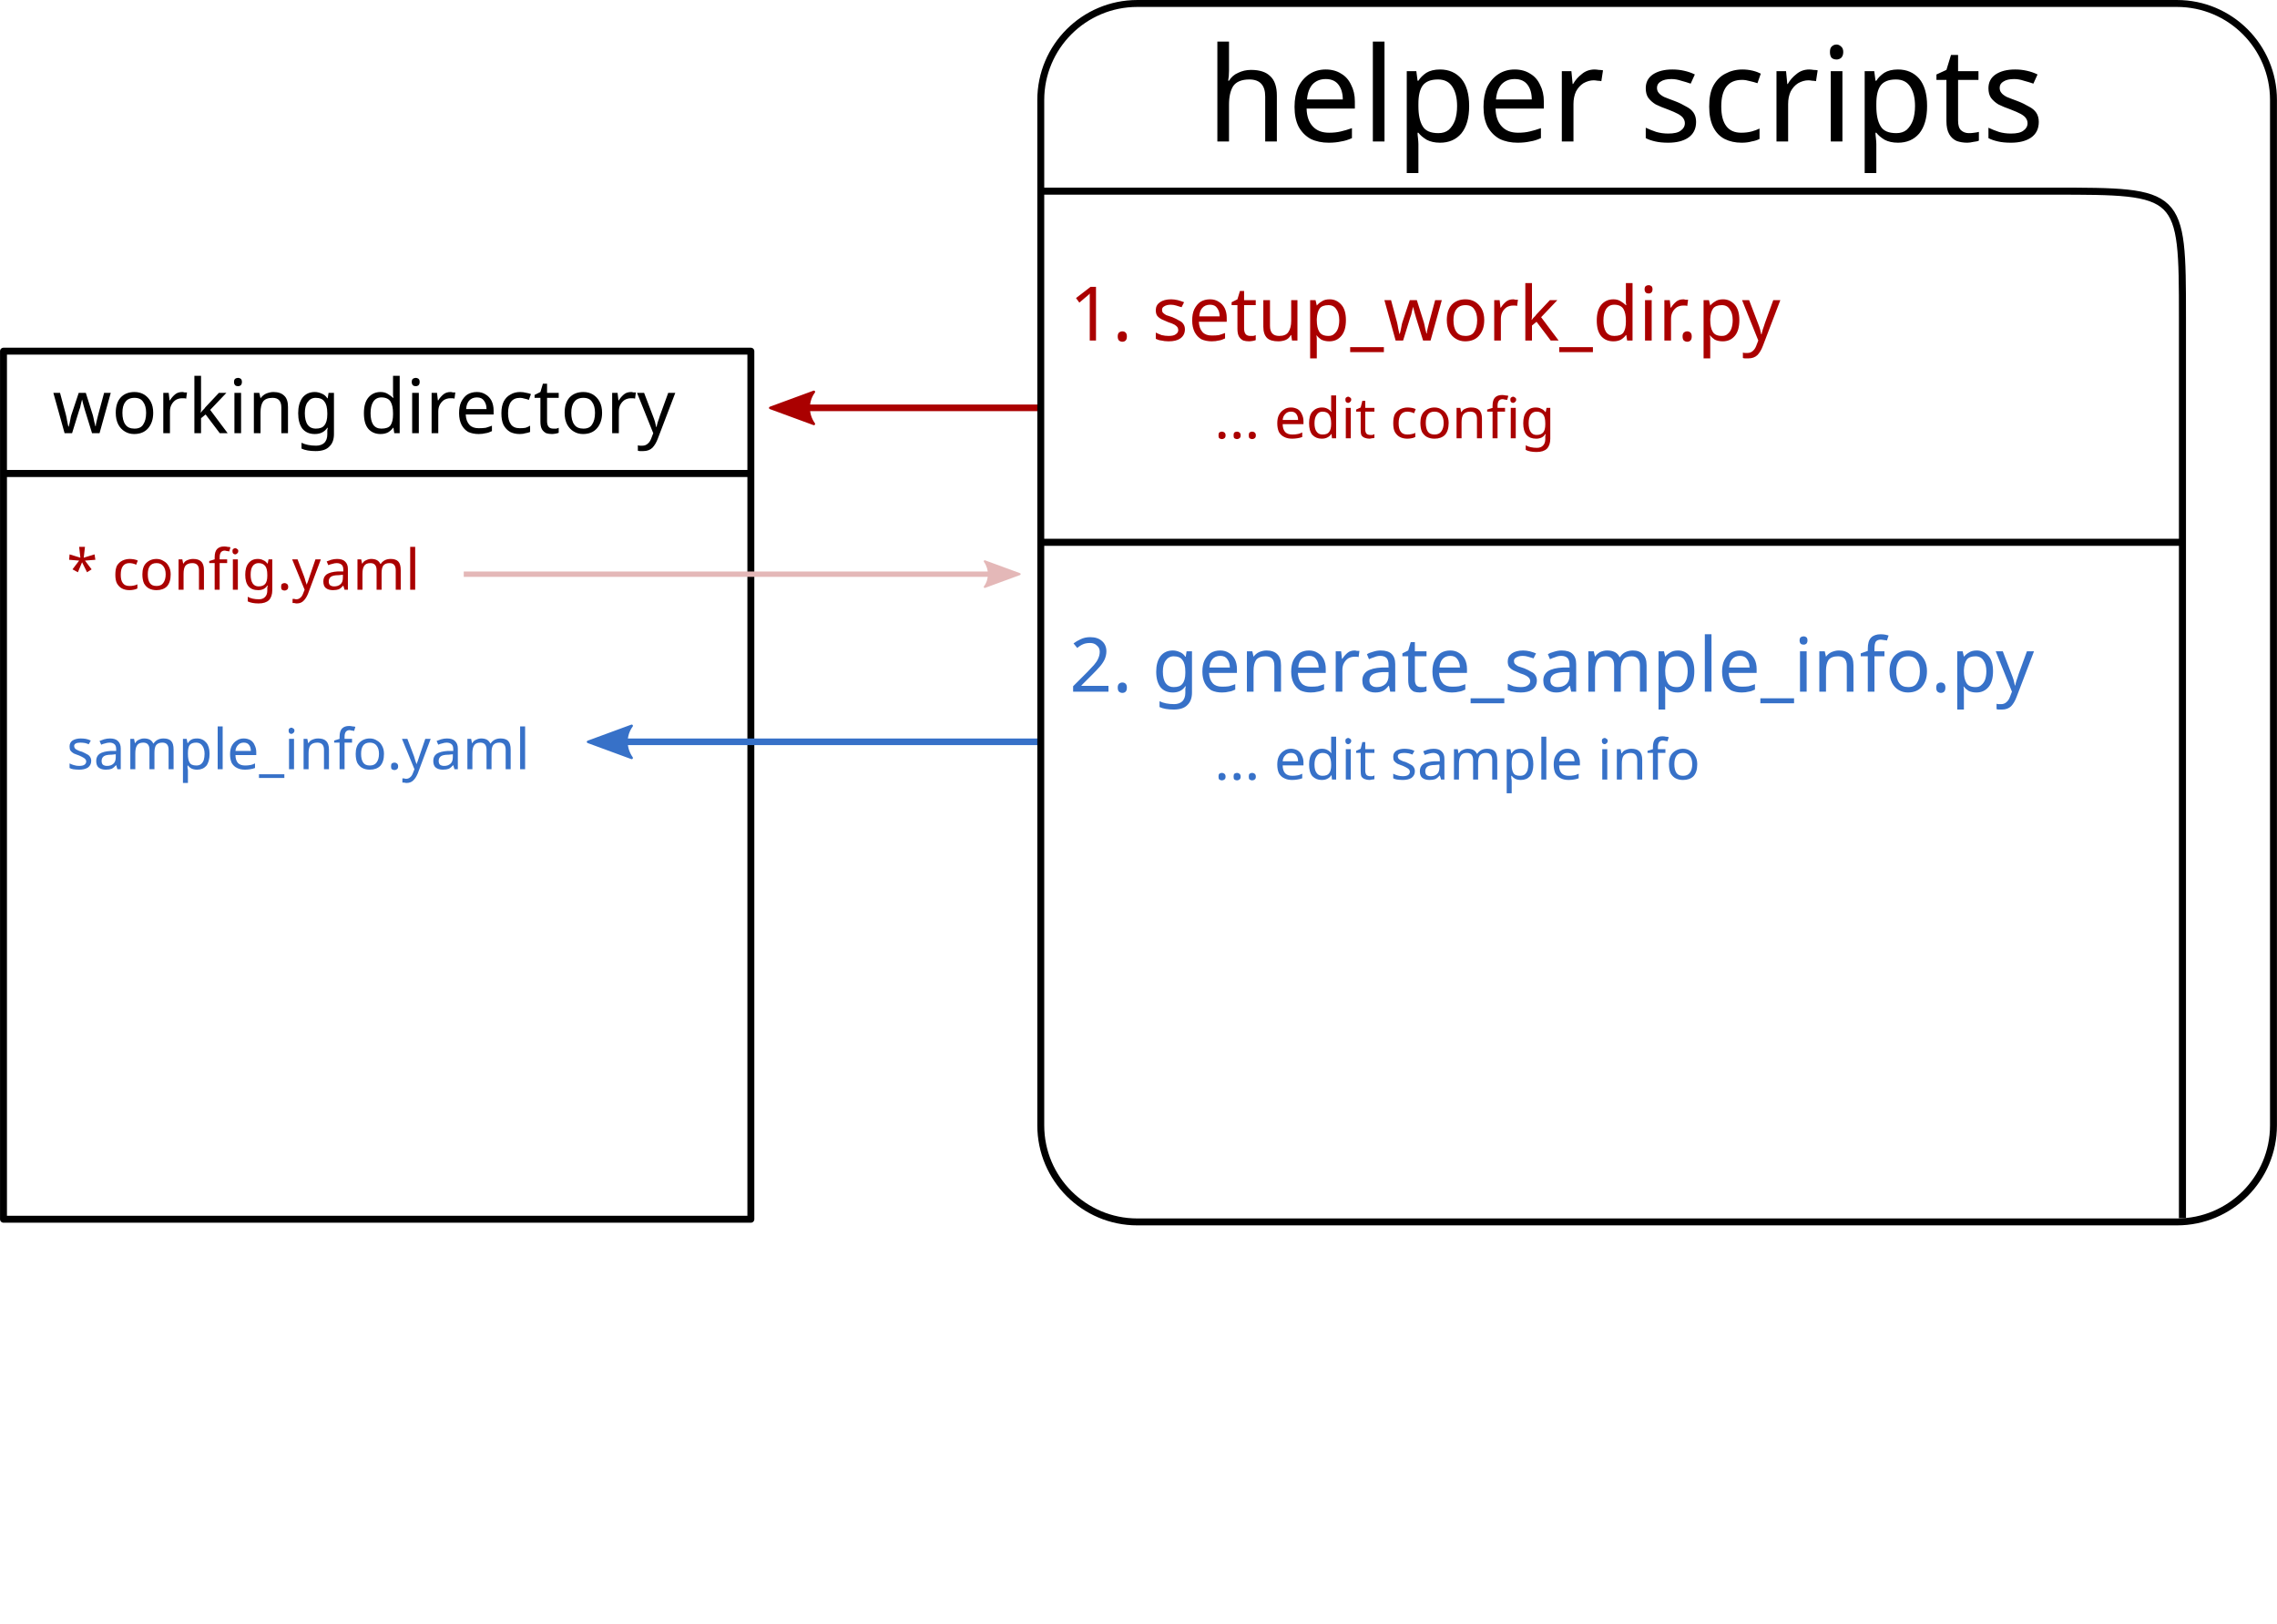
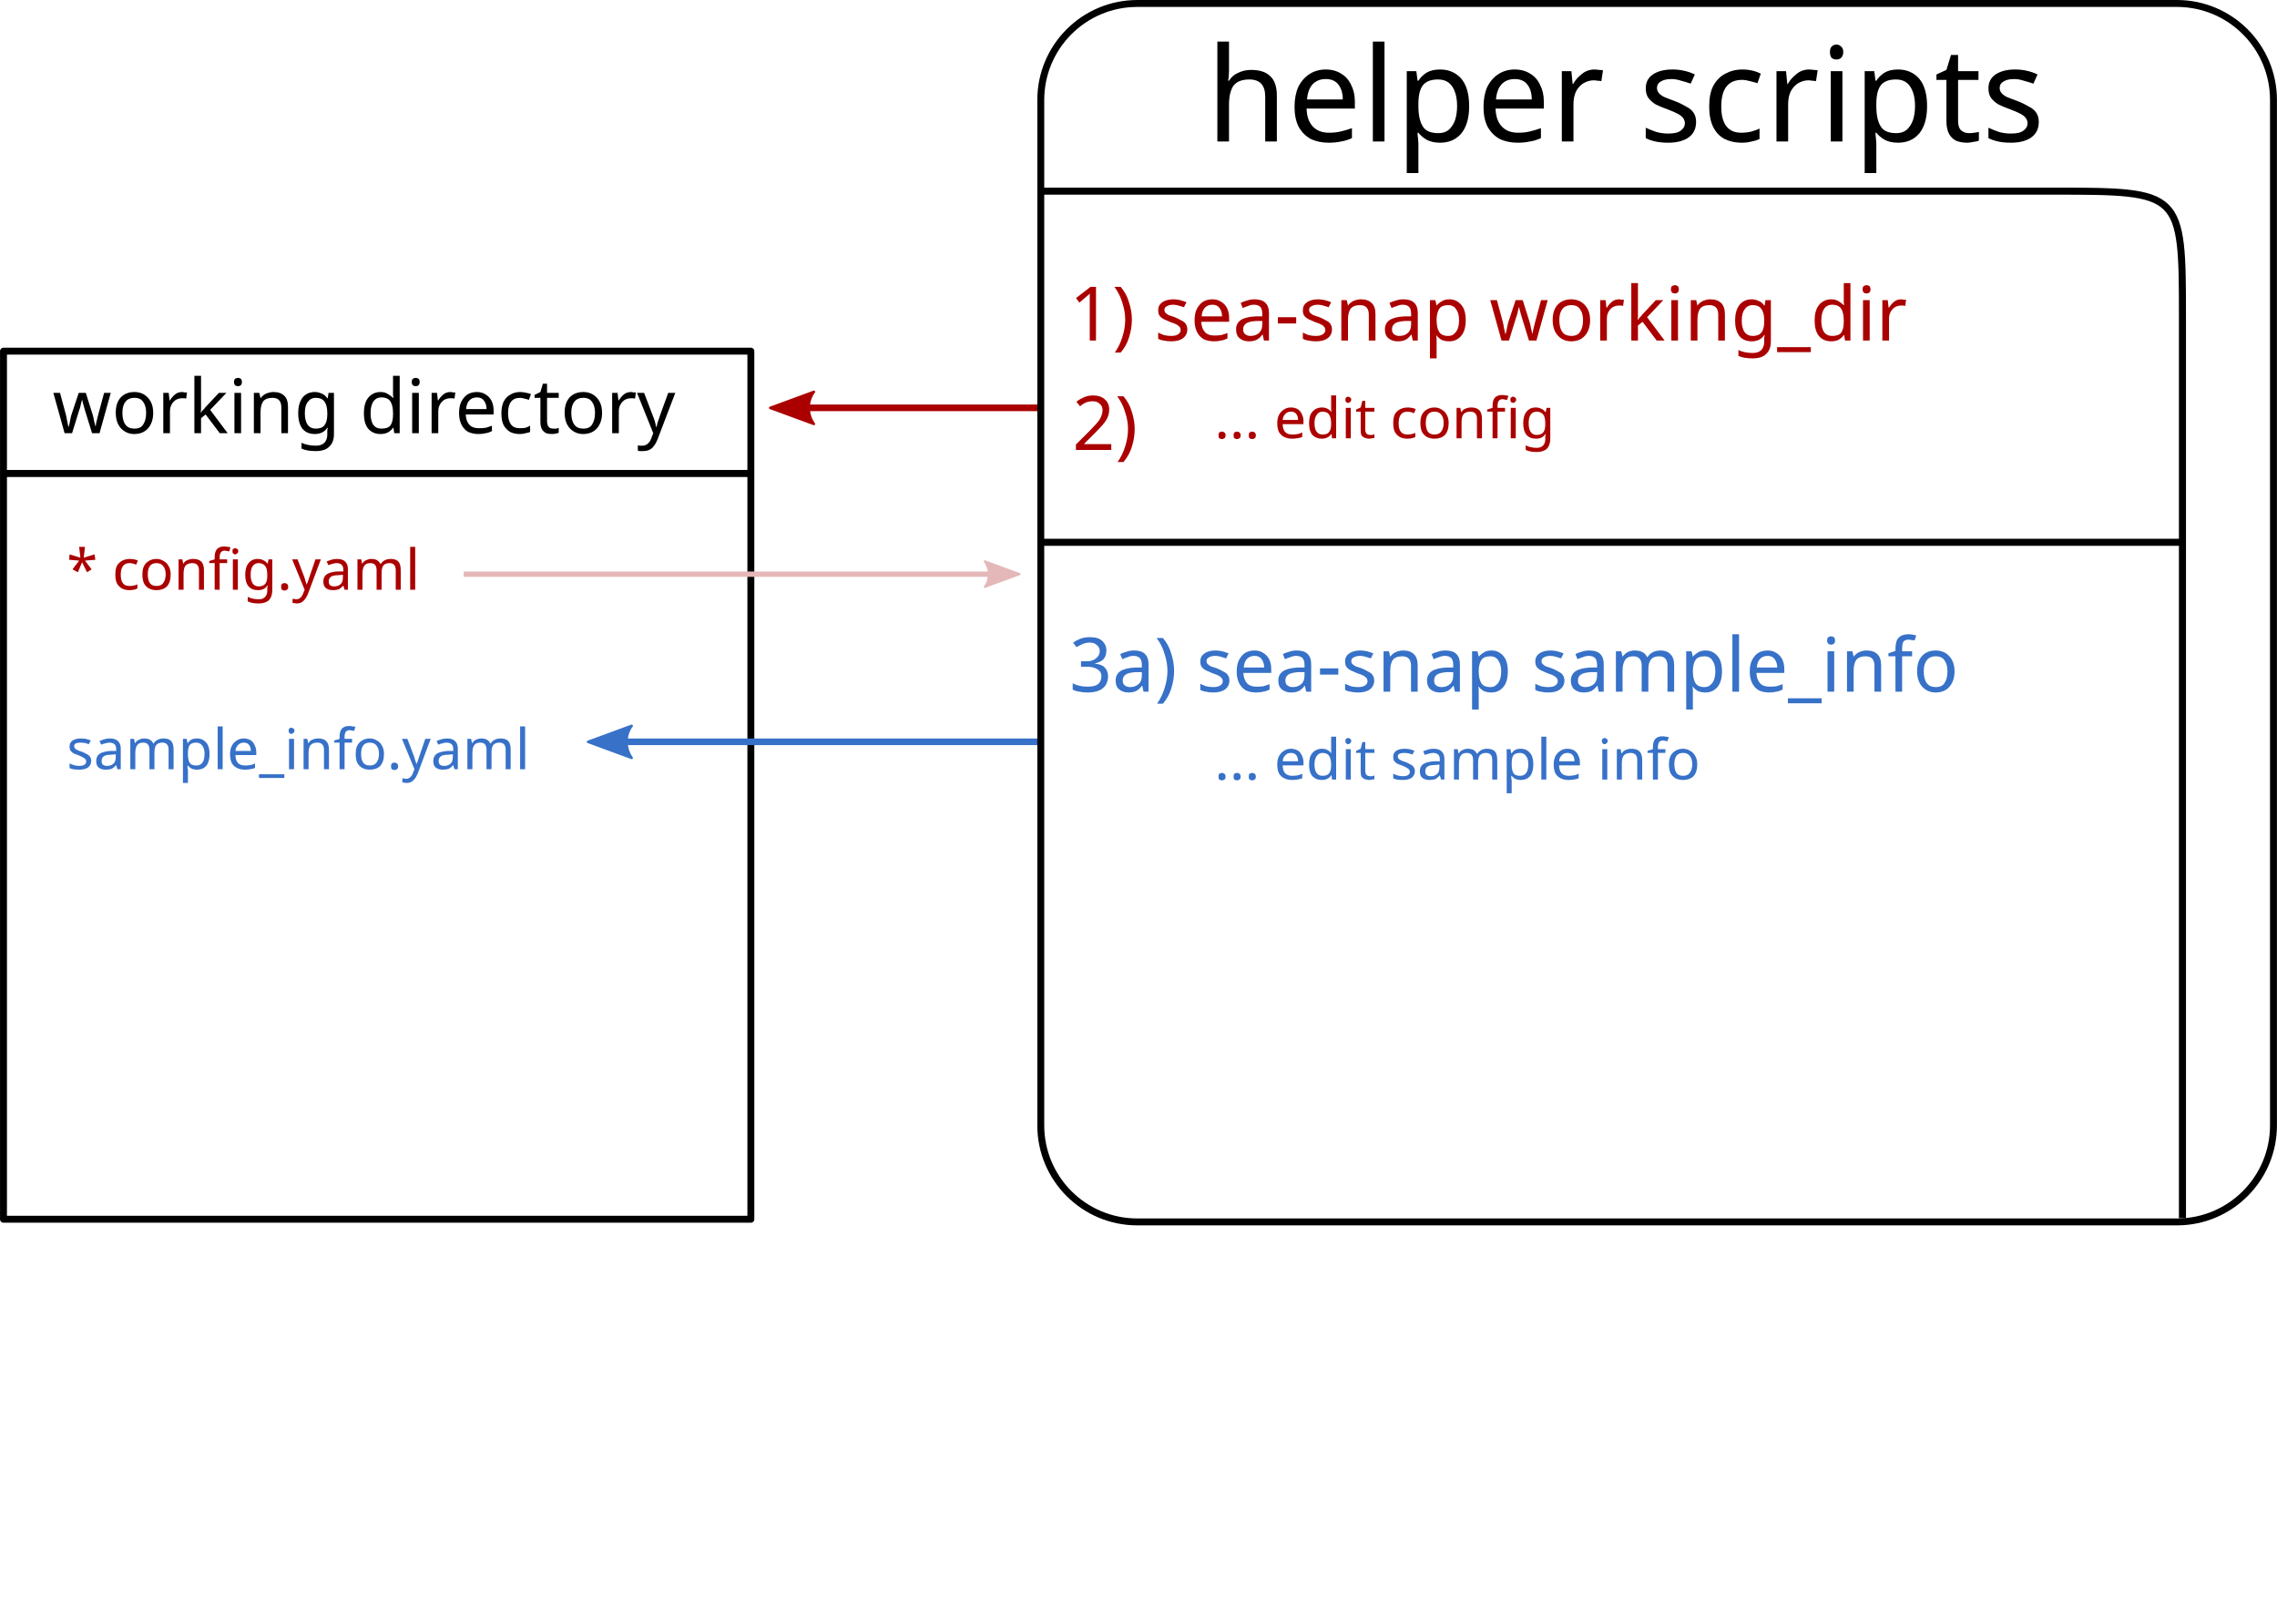
<svg xmlns="http://www.w3.org/2000/svg" width="8.552cm" height="6.097cm" viewBox="0 0 85.518 60.971" version="1.1" id="svg8">
  <defs id="defs2">
    <marker style="overflow:visible" id="marker56512" refX="0" refY="0" orient="auto">
      <path transform="scale(-0.6)" d="M 8.719,4.034 -2.207,0.016 8.719,-4.002 c -1.745,2.372 -1.735,5.617 -6e-7,8.035 z" style="fill:#000000;fill-opacity:1;fill-rule:evenodd;stroke:#000000;stroke-width:0.625;stroke-linejoin:round;stroke-opacity:1" id="path56510" />
    </marker>
    <marker orient="auto" refY="0" refX="0" id="DotS" style="overflow:visible">
      <path id="path5325" d="m -2.5,-1 c 0,2.76 -2.24,5 -5,5 -2.76,0 -5,-2.24 -5,-5 0,-2.76 2.24,-5 5,-5 2.76,0 5,2.24 5,5 z" style="fill:#000000;fill-opacity:1;fill-rule:evenodd;stroke:#000000;stroke-width:1pt;stroke-opacity:1" transform="matrix(0.2,0,0,0.2,1.48,0.2)" />
    </marker>
    <marker orient="auto" refY="0" refX="0" id="DotM" style="overflow:visible">
      <path id="path5322" d="m -2.5,-1 c 0,2.76 -2.24,5 -5,5 -2.76,0 -5,-2.24 -5,-5 0,-2.76 2.24,-5 5,-5 2.76,0 5,2.24 5,5 z" style="fill:#000000;fill-opacity:1;fill-rule:evenodd;stroke:#000000;stroke-width:1pt;stroke-opacity:1" transform="matrix(0.4,0,0,0.4,2.96,0.4)" />
    </marker>
    <marker orient="auto" refY="0" refX="0" id="marker44897" style="overflow:visible">
      <path id="path44895" d="M 5.77,0 -2.88,5 V -5 Z" style="fill:#000000;fill-opacity:1;fill-rule:evenodd;stroke:#000000;stroke-width:1pt;stroke-opacity:1" transform="scale(0.4)" />
    </marker>
    <marker orient="auto" refY="0" refX="0" id="marker44623" style="overflow:visible">
      <path id="path44621" style="fill:#aa0000;fill-opacity:1;fill-rule:evenodd;stroke:#aa0000;stroke-width:0.625;stroke-linejoin:round;stroke-opacity:1" d="M 8.719,4.034 -2.207,0.016 8.719,-4.002 c -1.745,2.372 -1.735,5.617 -6e-7,8.035 z" transform="scale(-0.6)" />
    </marker>
    <marker orient="auto" refY="0" refX="0" id="TriangleOutM" style="overflow:visible">
      <path id="path5403" d="M 5.77,0 -2.88,5 V -5 Z" style="fill:#000000;fill-opacity:1;fill-rule:evenodd;stroke:#000000;stroke-width:1pt;stroke-opacity:1" transform="scale(0.4)" />
    </marker>
    <marker orient="auto" refY="0" refX="0" id="marker33450" style="overflow:visible">
      <path id="path33448" style="fill:#000000;fill-opacity:1;fill-rule:evenodd;stroke:#000000;stroke-width:0.625;stroke-linejoin:round;stroke-opacity:1" d="M 8.719,4.034 -2.207,0.016 8.719,-4.002 c -1.745,2.372 -1.735,5.617 -6e-7,8.035 z" transform="scale(-0.6)" />
    </marker>
    <marker orient="auto" refY="0" refX="0" id="marker13554" style="overflow:visible">
      <path id="path13552" d="M 0,0 5,-5 -12.5,0 5,5 Z" style="fill:#000000;fill-opacity:1;fill-rule:evenodd;stroke:#000000;stroke-width:1pt;stroke-opacity:1" transform="matrix(-0.2,0,0,-0.2,-1.2,0)" />
    </marker>
    <marker orient="auto" refY="0" refX="0" id="marker13424" style="overflow:visible">
      <path id="path13422" style="fill:#000000;fill-opacity:1;fill-rule:evenodd;stroke:#000000;stroke-width:0.625;stroke-linejoin:round;stroke-opacity:1" d="M 8.719,4.034 -2.207,0.016 8.719,-4.002 c -1.745,2.372 -1.735,5.617 -6e-7,8.035 z" transform="scale(-0.6)" />
    </marker>
    <marker style="overflow:visible" id="marker13258" refX="0" refY="0" orient="auto">
      <path transform="scale(-0.6)" d="M 8.719,4.034 -2.207,0.016 8.719,-4.002 c -1.745,2.372 -1.735,5.617 -6e-7,8.035 z" style="fill:#000000;fill-opacity:1;fill-rule:evenodd;stroke:#000000;stroke-width:0.625;stroke-linejoin:round;stroke-opacity:1" id="path13256" />
    </marker>
    <marker style="overflow:visible" id="marker13134" refX="0" refY="0" orient="auto">
      <path transform="scale(-0.6)" d="M 8.719,4.034 -2.207,0.016 8.719,-4.002 c -1.745,2.372 -1.735,5.617 -6e-7,8.035 z" style="fill:#000000;fill-opacity:1;fill-rule:evenodd;stroke:#000000;stroke-width:0.625;stroke-linejoin:round;stroke-opacity:1" id="path13132" />
    </marker>
    <marker orient="auto" refY="0" refX="0" id="marker13016" style="overflow:visible">
      <path id="path13014" style="fill:#000000;fill-opacity:1;fill-rule:evenodd;stroke:#000000;stroke-width:0.625;stroke-linejoin:round;stroke-opacity:1" d="M 8.719,4.034 -2.207,0.016 8.719,-4.002 c -1.745,2.372 -1.735,5.617 -6e-7,8.035 z" transform="scale(-0.6)" />
    </marker>
    <marker orient="auto" refY="0" refX="0" id="Arrow1Send" style="overflow:visible">
      <path id="path5273" d="M 0,0 5,-5 -12.5,0 5,5 Z" style="fill:#000000;fill-opacity:1;fill-rule:evenodd;stroke:#000000;stroke-width:1pt;stroke-opacity:1" transform="matrix(-0.2,0,0,-0.2,-1.2,0)" />
    </marker>
    <marker orient="auto" refY="0" refX="0" id="marker5600" style="overflow:visible">
      <path id="path5598" style="fill:#000000;fill-opacity:1;fill-rule:evenodd;stroke:#000000;stroke-width:0.625;stroke-linejoin:round;stroke-opacity:1" d="M 8.719,4.034 -2.207,0.016 8.719,-4.002 c -1.745,2.372 -1.735,5.617 -6e-7,8.035 z" transform="matrix(-1.1,0,0,-1.1,-1.1,0)" />
    </marker>
    <marker orient="auto" refY="0" refX="0" id="Arrow1Mend" style="overflow:visible">
      <path id="path5267" d="M 0,0 5,-5 -12.5,0 5,5 Z" style="fill:#000000;fill-opacity:1;fill-rule:evenodd;stroke:#000000;stroke-width:1pt;stroke-opacity:1" transform="matrix(-0.4,0,0,-0.4,-4,0)" />
    </marker>
    <marker orient="auto" refY="0" refX="0" id="Arrow1Lend" style="overflow:visible">
      <path id="path5261" d="M 0,0 5,-5 -12.5,0 5,5 Z" style="fill:#000000;fill-opacity:1;fill-rule:evenodd;stroke:#000000;stroke-width:1pt;stroke-opacity:1" transform="matrix(-0.8,0,0,-0.8,-10,0)" />
    </marker>
    <marker orient="auto" refY="0" refX="0" id="Arrow2Lend" style="overflow:visible">
      <path id="path5279" style="fill:#000000;fill-opacity:1;fill-rule:evenodd;stroke:#000000;stroke-width:0.625;stroke-linejoin:round;stroke-opacity:1" d="M 8.719,4.034 -2.207,0.016 8.719,-4.002 c -1.745,2.372 -1.735,5.617 -6e-7,8.035 z" transform="matrix(-1.1,0,0,-1.1,-1.1,0)" />
    </marker>
    <marker orient="auto" refY="0" refX="0" id="Arrow2Mend-6" style="overflow:visible">
      <path id="path5285-5" style="fill:#000000;fill-opacity:1;fill-rule:evenodd;stroke:#000000;stroke-width:0.625;stroke-linejoin:round;stroke-opacity:1" d="M 8.719,4.034 -2.207,0.016 8.719,-4.002 c -1.745,2.372 -1.735,5.617 -6e-7,8.035 z" transform="scale(-0.6)" />
    </marker>
    <marker style="overflow:visible" id="marker8015-4" refX="0" refY="0" orient="auto">
      <path transform="scale(-0.6)" d="M 8.719,4.034 -2.207,0.016 8.719,-4.002 c -1.745,2.372 -1.735,5.617 -6e-7,8.035 z" style="fill:#000000;fill-opacity:1;fill-rule:evenodd;stroke:#000000;stroke-width:0.625;stroke-linejoin:round;stroke-opacity:1" id="path8013-7" />
    </marker>
    <marker style="overflow:visible" id="marker8015-4-4-7" refX="0" refY="0" orient="auto">
      <path transform="scale(-0.6)" d="M 8.719,4.034 -2.207,0.016 8.719,-4.002 c -1.745,2.372 -1.735,5.617 -6e-7,8.035 z" style="fill:#999999;fill-opacity:1;fill-rule:evenodd;stroke:#999999;stroke-width:0.625;stroke-linejoin:round;stroke-opacity:1" id="path8013-7-3-8" />
    </marker>
    <marker style="overflow:visible" id="marker8015-4-4-8" refX="0" refY="0" orient="auto">
      <path transform="scale(-0.6)" d="M 8.719,4.034 -2.207,0.016 8.719,-4.002 c -1.745,2.372 -1.735,5.617 -6e-7,8.035 z" style="fill:#999999;fill-opacity:1;fill-rule:evenodd;stroke:#999999;stroke-width:0.625;stroke-linejoin:round;stroke-opacity:1" id="path8013-7-3-84" />
    </marker>
    <marker style="overflow:visible" id="marker8015-4-1-0" refX="0" refY="0" orient="auto">
      <path transform="scale(-0.6)" d="M 8.719,4.034 -2.207,0.016 8.719,-4.002 c -1.745,2.372 -1.735,5.617 -6e-7,8.035 z" style="fill:#000000;fill-opacity:1;fill-rule:evenodd;stroke:#000000;stroke-width:0.625;stroke-linejoin:round;stroke-opacity:1" id="path8013-7-4-6" />
    </marker>
    <marker orient="auto" refY="0" refX="0" id="Arrow1Send-9" style="overflow:visible">
      <path id="path5273-2" d="M 0,0 5,-5 -12.5,0 5,5 Z" style="fill:#000000;fill-opacity:1;fill-rule:evenodd;stroke:#000000;stroke-width:1pt;stroke-opacity:1" transform="matrix(-0.2,0,0,-0.2,-1.2,0)" />
    </marker>
    <marker orient="auto" refY="0" refX="0" id="Arrow1Send-9-6" style="overflow:visible">
      <path id="path5273-2-4" d="M 0,0 5,-5 -12.5,0 5,5 Z" style="fill:#000000;fill-opacity:1;fill-rule:evenodd;stroke:#000000;stroke-width:1pt;stroke-opacity:1" transform="matrix(-0.2,0,0,-0.2,-1.2,0)" />
    </marker>
    <marker orient="auto" refY="0" refX="0" id="Arrow1Send-5" style="overflow:visible">
      <path id="path5273-0" d="M 0,0 5,-5 -12.5,0 5,5 Z" style="fill:#000000;fill-opacity:1;fill-rule:evenodd;stroke:#000000;stroke-width:1pt;stroke-opacity:1" transform="matrix(-0.2,0,0,-0.2,-1.2,0)" />
    </marker>
    <marker orient="auto" refY="0" refX="0" id="Arrow1Send-5-8" style="overflow:visible">
      <path id="path5273-0-7" d="M 0,0 5,-5 -12.5,0 5,5 Z" style="fill:#000000;fill-opacity:1;fill-rule:evenodd;stroke:#000000;stroke-width:1pt;stroke-opacity:1" transform="matrix(-0.2,0,0,-0.2,-1.2,0)" />
    </marker>
    <marker orient="auto" refY="0" refX="0" id="Arrow1Send-5-7" style="overflow:visible">
      <path id="path5273-0-2" d="M 0,0 5,-5 -12.5,0 5,5 Z" style="fill:#000000;fill-opacity:1;fill-rule:evenodd;stroke:#000000;stroke-width:1pt;stroke-opacity:1" transform="matrix(-0.2,0,0,-0.2,-1.2,0)" />
    </marker>
    <marker orient="auto" refY="0" refX="0" id="Arrow1Send-5-8-6" style="overflow:visible">
      <path id="path5273-0-7-1" d="M 0,0 5,-5 -12.5,0 5,5 Z" style="fill:#000000;fill-opacity:1;fill-rule:evenodd;stroke:#000000;stroke-width:1pt;stroke-opacity:1" transform="matrix(-0.2,0,0,-0.2,-1.2,0)" />
    </marker>
    <marker orient="auto" refY="0" refX="0" id="Arrow1Send-5-8-1" style="overflow:visible">
      <path id="path5273-0-7-5" d="M 0,0 5,-5 -12.5,0 5,5 Z" style="fill:#000000;fill-opacity:1;fill-rule:evenodd;stroke:#000000;stroke-width:1pt;stroke-opacity:1" transform="matrix(-0.2,0,0,-0.2,-1.2,0)" />
    </marker>
    <marker orient="auto" refY="0" refX="0" id="Arrow1Send-5-8-6-7" style="overflow:visible">
      <path id="path5273-0-7-1-1" d="M 0,0 5,-5 -12.5,0 5,5 Z" style="fill:#000000;fill-opacity:1;fill-rule:evenodd;stroke:#000000;stroke-width:1pt;stroke-opacity:1" transform="matrix(-0.2,0,0,-0.2,-1.2,0)" />
    </marker>
    <marker orient="auto" refY="0" refX="0" id="Arrow1Send-5-8-1-7" style="overflow:visible">
      <path id="path5273-0-7-5-3" d="M 0,0 5,-5 -12.5,0 5,5 Z" style="fill:#000000;fill-opacity:1;fill-rule:evenodd;stroke:#000000;stroke-width:1pt;stroke-opacity:1" transform="matrix(-0.2,0,0,-0.2,-1.2,0)" />
    </marker>
    <marker orient="auto" refY="0" refX="0" id="Arrow1Send-5-8-1-3" style="overflow:visible">
      <path id="path5273-0-7-5-9" d="M 0,0 5,-5 -12.5,0 5,5 Z" style="fill:#000000;fill-opacity:1;fill-rule:evenodd;stroke:#000000;stroke-width:1pt;stroke-opacity:1" transform="matrix(-0.2,0,0,-0.2,-1.2,0)" />
    </marker>
    <marker orient="auto" refY="0" refX="0" id="Arrow1Send-5-8-9" style="overflow:visible">
      <path id="path5273-0-7-3" d="M 0,0 5,-5 -12.5,0 5,5 Z" style="fill:#000000;fill-opacity:1;fill-rule:evenodd;stroke:#000000;stroke-width:1pt;stroke-opacity:1" transform="matrix(-0.2,0,0,-0.2,-1.2,0)" />
    </marker>
    <marker orient="auto" refY="0" refX="0" id="Arrow1Send-5-8-9-8" style="overflow:visible">
      <path id="path5273-0-7-3-8" d="M 0,0 5,-5 -12.5,0 5,5 Z" style="fill:#000000;fill-opacity:1;fill-rule:evenodd;stroke:#000000;stroke-width:1pt;stroke-opacity:1" transform="matrix(-0.2,0,0,-0.2,-1.2,0)" />
    </marker>
    <marker orient="auto" refY="0" refX="0" id="Arrow1Send-5-8-5" style="overflow:visible">
      <path id="path5273-0-7-6" d="M 0,0 5,-5 -12.5,0 5,5 Z" style="fill:#000000;fill-opacity:1;fill-rule:evenodd;stroke:#000000;stroke-width:1pt;stroke-opacity:1" transform="matrix(-0.2,0,0,-0.2,-1.2,0)" />
    </marker>
    <marker style="overflow:visible" id="marker8015-4-48" refX="0" refY="0" orient="auto">
      <path transform="scale(-0.6)" d="M 8.719,4.034 -2.207,0.016 8.719,-4.002 c -1.745,2.372 -1.735,5.617 -6e-7,8.035 z" style="fill:#000000;fill-opacity:1;fill-rule:evenodd;stroke:#000000;stroke-width:0.625;stroke-linejoin:round;stroke-opacity:1" id="path8013-7-1" />
    </marker>
    <marker orient="auto" refY="0" refX="0" id="Arrow1Send-9-6-7" style="overflow:visible">
      <path id="path5273-2-4-5" d="M 0,0 5,-5 -12.5,0 5,5 Z" style="fill:#000000;fill-opacity:1;fill-rule:evenodd;stroke:#000000;stroke-width:1pt;stroke-opacity:1" transform="matrix(-0.2,0,0,-0.2,-1.2,0)" />
    </marker>
    <marker orient="auto" refY="0" refX="0" id="Arrow1Send-5-8-9-0" style="overflow:visible">
      <path id="path5273-0-7-3-4" d="M 0,0 5,-5 -12.5,0 5,5 Z" style="fill:#000000;fill-opacity:1;fill-rule:evenodd;stroke:#000000;stroke-width:1pt;stroke-opacity:1" transform="matrix(-0.2,0,0,-0.2,-1.2,0)" />
    </marker>
    <marker orient="auto" refY="0" refX="0" id="marker44623-8" style="overflow:visible">
      <path id="path44621-8" style="fill:#000000;fill-opacity:1;fill-rule:evenodd;stroke:#000000;stroke-width:0.625;stroke-linejoin:round;stroke-opacity:1" d="M 8.719,4.034 -2.207,0.016 8.719,-4.002 c -1.745,2.372 -1.735,5.617 -6e-7,8.035 z" transform="scale(-0.6)" />
    </marker>
    <marker orient="auto" refY="0" refX="0" id="marker44623-7" style="overflow:visible">
      <path id="path44621-7" style="fill:#000000;fill-opacity:1;fill-rule:evenodd;stroke:#000000;stroke-width:0.625;stroke-linejoin:round;stroke-opacity:1" d="M 8.719,4.034 -2.207,0.016 8.719,-4.002 c -1.745,2.372 -1.735,5.617 -6e-7,8.035 z" transform="scale(-0.6)" />
    </marker>
    <marker orient="auto" refY="0" refX="0" id="marker44623-4" style="overflow:visible">
      <path id="path44621-0" style="fill:#3771c8;fill-opacity:1;fill-rule:evenodd;stroke:#3771c8;stroke-width:0.625;stroke-linejoin:round;stroke-opacity:1" d="M 8.719,4.034 -2.207,0.016 8.719,-4.002 c -1.745,2.372 -1.735,5.617 -6e-7,8.035 z" transform="scale(-0.6)" />
    </marker>
    <marker orient="auto" refY="0" refX="0" id="marker44623-4-9" style="overflow:visible">
      <path id="path44621-0-4" style="fill:#5aa02c;fill-opacity:1;fill-rule:evenodd;stroke:#5aa02c;stroke-width:0.625;stroke-linejoin:round;stroke-opacity:1" d="M 8.719,4.034 -2.207,0.016 8.719,-4.002 c -1.745,2.372 -1.735,5.617 -6e-7,8.035 z" transform="scale(-0.6)" />
    </marker>
    <marker orient="auto" refY="0" refX="0" id="marker44623-4-92" style="overflow:visible">
      <path id="path44621-0-2" style="fill:#e4b8b8;fill-opacity:1;fill-rule:evenodd;stroke:#e4b8b8;stroke-width:0.625;stroke-linejoin:round;stroke-opacity:1" d="M 8.719,4.034 -2.207,0.016 8.719,-4.002 c -1.745,2.372 -1.735,5.617 -6e-7,8.035 z" transform="scale(-0.6)" />
    </marker>
    <marker orient="auto" refY="0" refX="0" id="marker44623-4-92-7" style="overflow:visible">
      <path id="path44621-0-2-7" style="fill:#e4b8b8;fill-opacity:1;fill-rule:evenodd;stroke:#e4b8b8;stroke-width:0.625;stroke-linejoin:round;stroke-opacity:1" d="M 8.719,4.034 -2.207,0.016 8.719,-4.002 c -1.745,2.372 -1.735,5.617 -6e-7,8.035 z" transform="scale(-0.6)" />
    </marker>
    <marker orient="auto" refY="0" refX="0" id="marker44623-4-9-2" style="overflow:visible">
      <path id="path44621-0-4-1" style="fill:#000000;fill-opacity:1;fill-rule:evenodd;stroke:#000000;stroke-width:0.625;stroke-linejoin:round;stroke-opacity:1" d="M 8.719,4.034 -2.207,0.016 8.719,-4.002 c -1.745,2.372 -1.735,5.617 -6e-7,8.035 z" transform="scale(-0.6)" />
    </marker>
    <marker orient="auto" refY="0" refX="0" id="marker44623-4-9-0" style="overflow:visible">
      <path id="path44621-0-4-8" style="fill:#000000;fill-opacity:1;fill-rule:evenodd;stroke:#000000;stroke-width:0.625;stroke-linejoin:round;stroke-opacity:1" d="M 8.719,4.034 -2.207,0.016 8.719,-4.002 c -1.745,2.372 -1.735,5.617 -6e-7,8.035 z" transform="scale(-0.6)" />
    </marker>
    <marker orient="auto" refY="0" refX="0" id="marker44623-4-92-0" style="overflow:visible">
      <path id="path44621-0-2-6" style="fill:#aa0000;fill-opacity:1;fill-rule:evenodd;stroke:#aa0000;stroke-width:0.625;stroke-linejoin:round;stroke-opacity:1" d="M 8.719,4.034 -2.207,0.016 8.719,-4.002 c -1.745,2.372 -1.735,5.617 -6e-7,8.035 z" transform="scale(-0.6)" />
    </marker>
    <marker orient="auto" refY="0" refX="0" id="marker44623-4-92-6" style="overflow:visible">
      <path id="path44621-0-2-2" style="fill:#e4b8b8;fill-opacity:1;fill-rule:evenodd;stroke:#e4b8b8;stroke-width:0.625;stroke-linejoin:round;stroke-opacity:1" d="M 8.719,4.034 -2.207,0.016 8.719,-4.002 c -1.745,2.372 -1.735,5.617 -6e-7,8.035 z" transform="scale(-0.6)" />
    </marker>
    <marker orient="auto" refY="0" refX="0" id="marker44623-4-6" style="overflow:visible">
      <path id="path44621-0-29" style="fill:#3771c8;fill-opacity:1;fill-rule:evenodd;stroke:#3771c8;stroke-width:0.625;stroke-linejoin:round;stroke-opacity:1" d="M 8.719,4.034 -2.207,0.016 8.719,-4.002 c -1.745,2.372 -1.735,5.617 -6e-7,8.035 z" transform="scale(-0.6)" />
    </marker>
    <marker orient="auto" refY="0" refX="0" id="marker44623-4-9-08" style="overflow:visible">
      <path id="path44621-0-4-13" style="fill:#5aa02c;fill-opacity:1;fill-rule:evenodd;stroke:#5aa02c;stroke-width:0.625;stroke-linejoin:round;stroke-opacity:1" d="M 8.719,4.034 -2.207,0.016 8.719,-4.002 c -1.745,2.372 -1.735,5.617 -6e-7,8.035 z" transform="scale(-0.6)" />
    </marker>
  </defs>
  <g id="layer1" transform="translate(-54.59146,-239.2887)">
    <rect style="fill:none;stroke:#000000;stroke-width:0.26;stroke-linejoin:round;stroke-miterlimit:4;stroke-dasharray:none;paint-order:normal" id="rect4798-2-3-4" width="28.07" height="32.603" x="54.721" y="252.478" ry="0" />
    <path style="fill:none;stroke:#aa0000;stroke-width:0.25;stroke-linejoin:round;stroke-miterlimit:4;stroke-dasharray:none;stroke-opacity:1;marker-end:url(#marker44623);paint-order:normal" d="m 93.68,254.606 h -9.83" id="rect5251-5-4-9-8-4-1-90-8" />
    <text xml:space="preserve" style="font-style:normal;font-weight:normal;font-size:10.583px;line-height:1.25;font-family:sans-serif;letter-spacing:0px;word-spacing:0px;fill:#000000;fill-opacity:1;stroke:none;stroke-width:0.265" x="99.889" y="244.6" id="text4530-5">
      <tspan id="tspan4528-6" x="99.889" y="244.6" style="font-size:4.939px;stroke-width:0.265">helper scripts</tspan>
    </text>
    <path style="fill:none;stroke:#000000;stroke-width:0.265px;stroke-linecap:butt;stroke-linejoin:miter;stroke-opacity:1" d="m 93.68,246.468 h 38.023 c 4.828,0 4.857,0.005 4.857,4.734 v 33.839" id="path4632" />
    <path style="fill:none;stroke:#000000;stroke-width:0.265px;stroke-linecap:butt;stroke-linejoin:miter;stroke-opacity:1" d="M 93.68,259.656 H 136.56" id="path4652" />
    <text xml:space="preserve" style="font-style:normal;font-weight:normal;font-size:10.583px;line-height:1.25;font-family:sans-serif;letter-spacing:0px;word-spacing:0px;fill:#000000;fill-opacity:1;stroke:none;stroke-width:0.265" x="56.563" y="255.561" id="text4802-9-3">
      <tspan id="tspan4800-2-3" x="56.563" y="255.561" style="font-size:2.822px;stroke-width:0.265">working directory</tspan>
    </text>
    <text xml:space="preserve" style="font-style:normal;font-weight:normal;font-size:2.117px;line-height:1.25;font-family:sans-serif;letter-spacing:0px;word-spacing:0px;fill:#aa0000;fill-opacity:1;stroke:none;stroke-width:0.265" x="57.093" y="261.437" id="text4534-2-4">
      <tspan id="tspan4532-7-3" x="57.093" y="261.437" style="font-size:2.117px;fill:#aa0000;stroke-width:0.265">* config.yaml</tspan>
    </text>
    <text xml:space="preserve" style="font-style:normal;font-weight:normal;font-size:2.117px;line-height:1.25;font-family:sans-serif;letter-spacing:0px;word-spacing:0px;fill:#3771c8;fill-opacity:1;stroke:none;stroke-width:0.265" x="57.093" y="268.18" id="text4534-2-4-0">
      <tspan id="tspan4532-7-3-3" x="57.093" y="268.18" style="font-size:2.117px;fill:#3771c8;fill-opacity:1;stroke-width:0.265">sample_info.yaml</tspan>
    </text>
    <path style="fill:none;stroke:#000000;stroke-width:0.265px;stroke-linecap:butt;stroke-linejoin:miter;stroke-opacity:1" d="M 54.721,257.072 H 82.792" id="path4652-4" />
    <path style="fill:none;stroke:#3771c8;stroke-width:0.25;stroke-linejoin:round;stroke-miterlimit:4;stroke-dasharray:none;stroke-opacity:1;marker-end:url(#marker44623-4);paint-order:normal" d="M 93.68,267.149 H 77.007" id="rect5251-5-4-9-8-4-1-90-8-5" />
    <g id="g71751" transform="translate(0,-0.5166739)">
-       <text id="text4534-2" y="252.596" x="94.754" style="font-style:normal;font-weight:normal;font-size:10.583px;line-height:1.25;font-family:sans-serif;letter-spacing:0px;word-spacing:0px;fill:#aa0000;fill-opacity:1;stroke:none;stroke-width:0.265" xml:space="preserve">
-         <tspan style="font-size:2.822px;fill:#aa0000;stroke-width:0.265" y="252.596" x="94.754" id="tspan4532-7">1. setup_work_dir.py</tspan>
+       <text id="text4534-2" y="252.596" x="94.754" style="font-style:normal;font-weight:normal;font-size:2.822px;line-height:1.25;font-family:sans-serif;letter-spacing:0px;word-spacing:0px;fill:#aa0000;fill-opacity:1;stroke:none;stroke-width:0.265" xml:space="preserve">
+         <tspan style="font-size:2.822px;fill:#aa0000;stroke-width:0.265" y="252.596" x="94.754" id="tspan4532-7">1) sea-snap working_dir</tspan>
      </text>
      <text id="text4534-2-4-6" y="256.265" x="100.2" style="font-style:normal;font-weight:normal;font-size:2.117px;line-height:1.25;font-family:sans-serif;letter-spacing:0px;word-spacing:0px;fill:#aa0000;fill-opacity:1;stroke:none;stroke-width:0.265" xml:space="preserve">
        <tspan style="font-size:2.117px;fill:#aa0000;stroke-width:0.265" y="256.265" x="100.2" id="tspan4532-7-3-2">... edit config</tspan>
      </text>
    </g>
    <g id="g71757" transform="translate(0,-0.503661)">
      <text id="text4534-2-0" y="265.772" x="94.754" style="font-style:normal;font-weight:normal;font-size:10.583px;line-height:1.25;font-family:sans-serif;letter-spacing:0px;word-spacing:0px;fill:#3771c8;fill-opacity:1;stroke:none;stroke-width:0.265" xml:space="preserve">
-         <tspan style="font-size:2.822px;fill:#3771c8;stroke-width:0.265" y="265.772" x="94.754" id="tspan4532-7-9">2. generate_sample_info.py</tspan>
+         <tspan style="font-size:2.822px;fill:#3771c8;stroke-width:0.265" y="265.772" x="94.754" id="tspan4532-7-9">3a) sea-snap sample_info</tspan>
      </text>
      <text id="text4534-2-4-6-8" y="269.068" x="100.2" style="font-style:normal;font-weight:normal;font-size:2.117px;line-height:1.25;font-family:sans-serif;letter-spacing:0px;word-spacing:0px;fill:#3771c8;fill-opacity:1;stroke:none;stroke-width:0.265" xml:space="preserve">
        <tspan style="font-size:2.117px;fill:#3771c8;fill-opacity:1;stroke-width:0.265" y="269.068" x="100.2" id="tspan4532-7-3-2-4">... edit sample info</tspan>
      </text>
    </g>
    <rect id="rect3717-5" width="46.299" height="45.762" x="93.68" y="239.419" style="fill:none;stroke:#000000;stroke-width:0.26;stroke-miterlimit:4;stroke-dasharray:none" ry="3.626" />
    <path style="fill:none;stroke:#e4b8b8;stroke-width:0.2;stroke-linejoin:round;stroke-miterlimit:4;stroke-dasharray:none;stroke-opacity:1;marker-end:url(#marker44623-4-92);paint-order:normal" d="M 72.007,260.853 H 92.622" id="rect5251-5-4-9-8-4-1-90-8-5-4" />
+     <text id="text4534-2-3" y="256.188" x="94.858" style="font-style:normal;font-weight:normal;font-size:10.583px;line-height:1.25;font-family:sans-serif;letter-spacing:0px;word-spacing:0px;fill:#aa0000;fill-opacity:1;stroke:none;stroke-width:0.265" xml:space="preserve">
+       <tspan style="font-size:2.822px;fill:#aa0000;stroke-width:0.265" y="256.188" x="94.858" id="tspan4532-7-6">2)</tspan>
+     </text>
  </g>
</svg>
